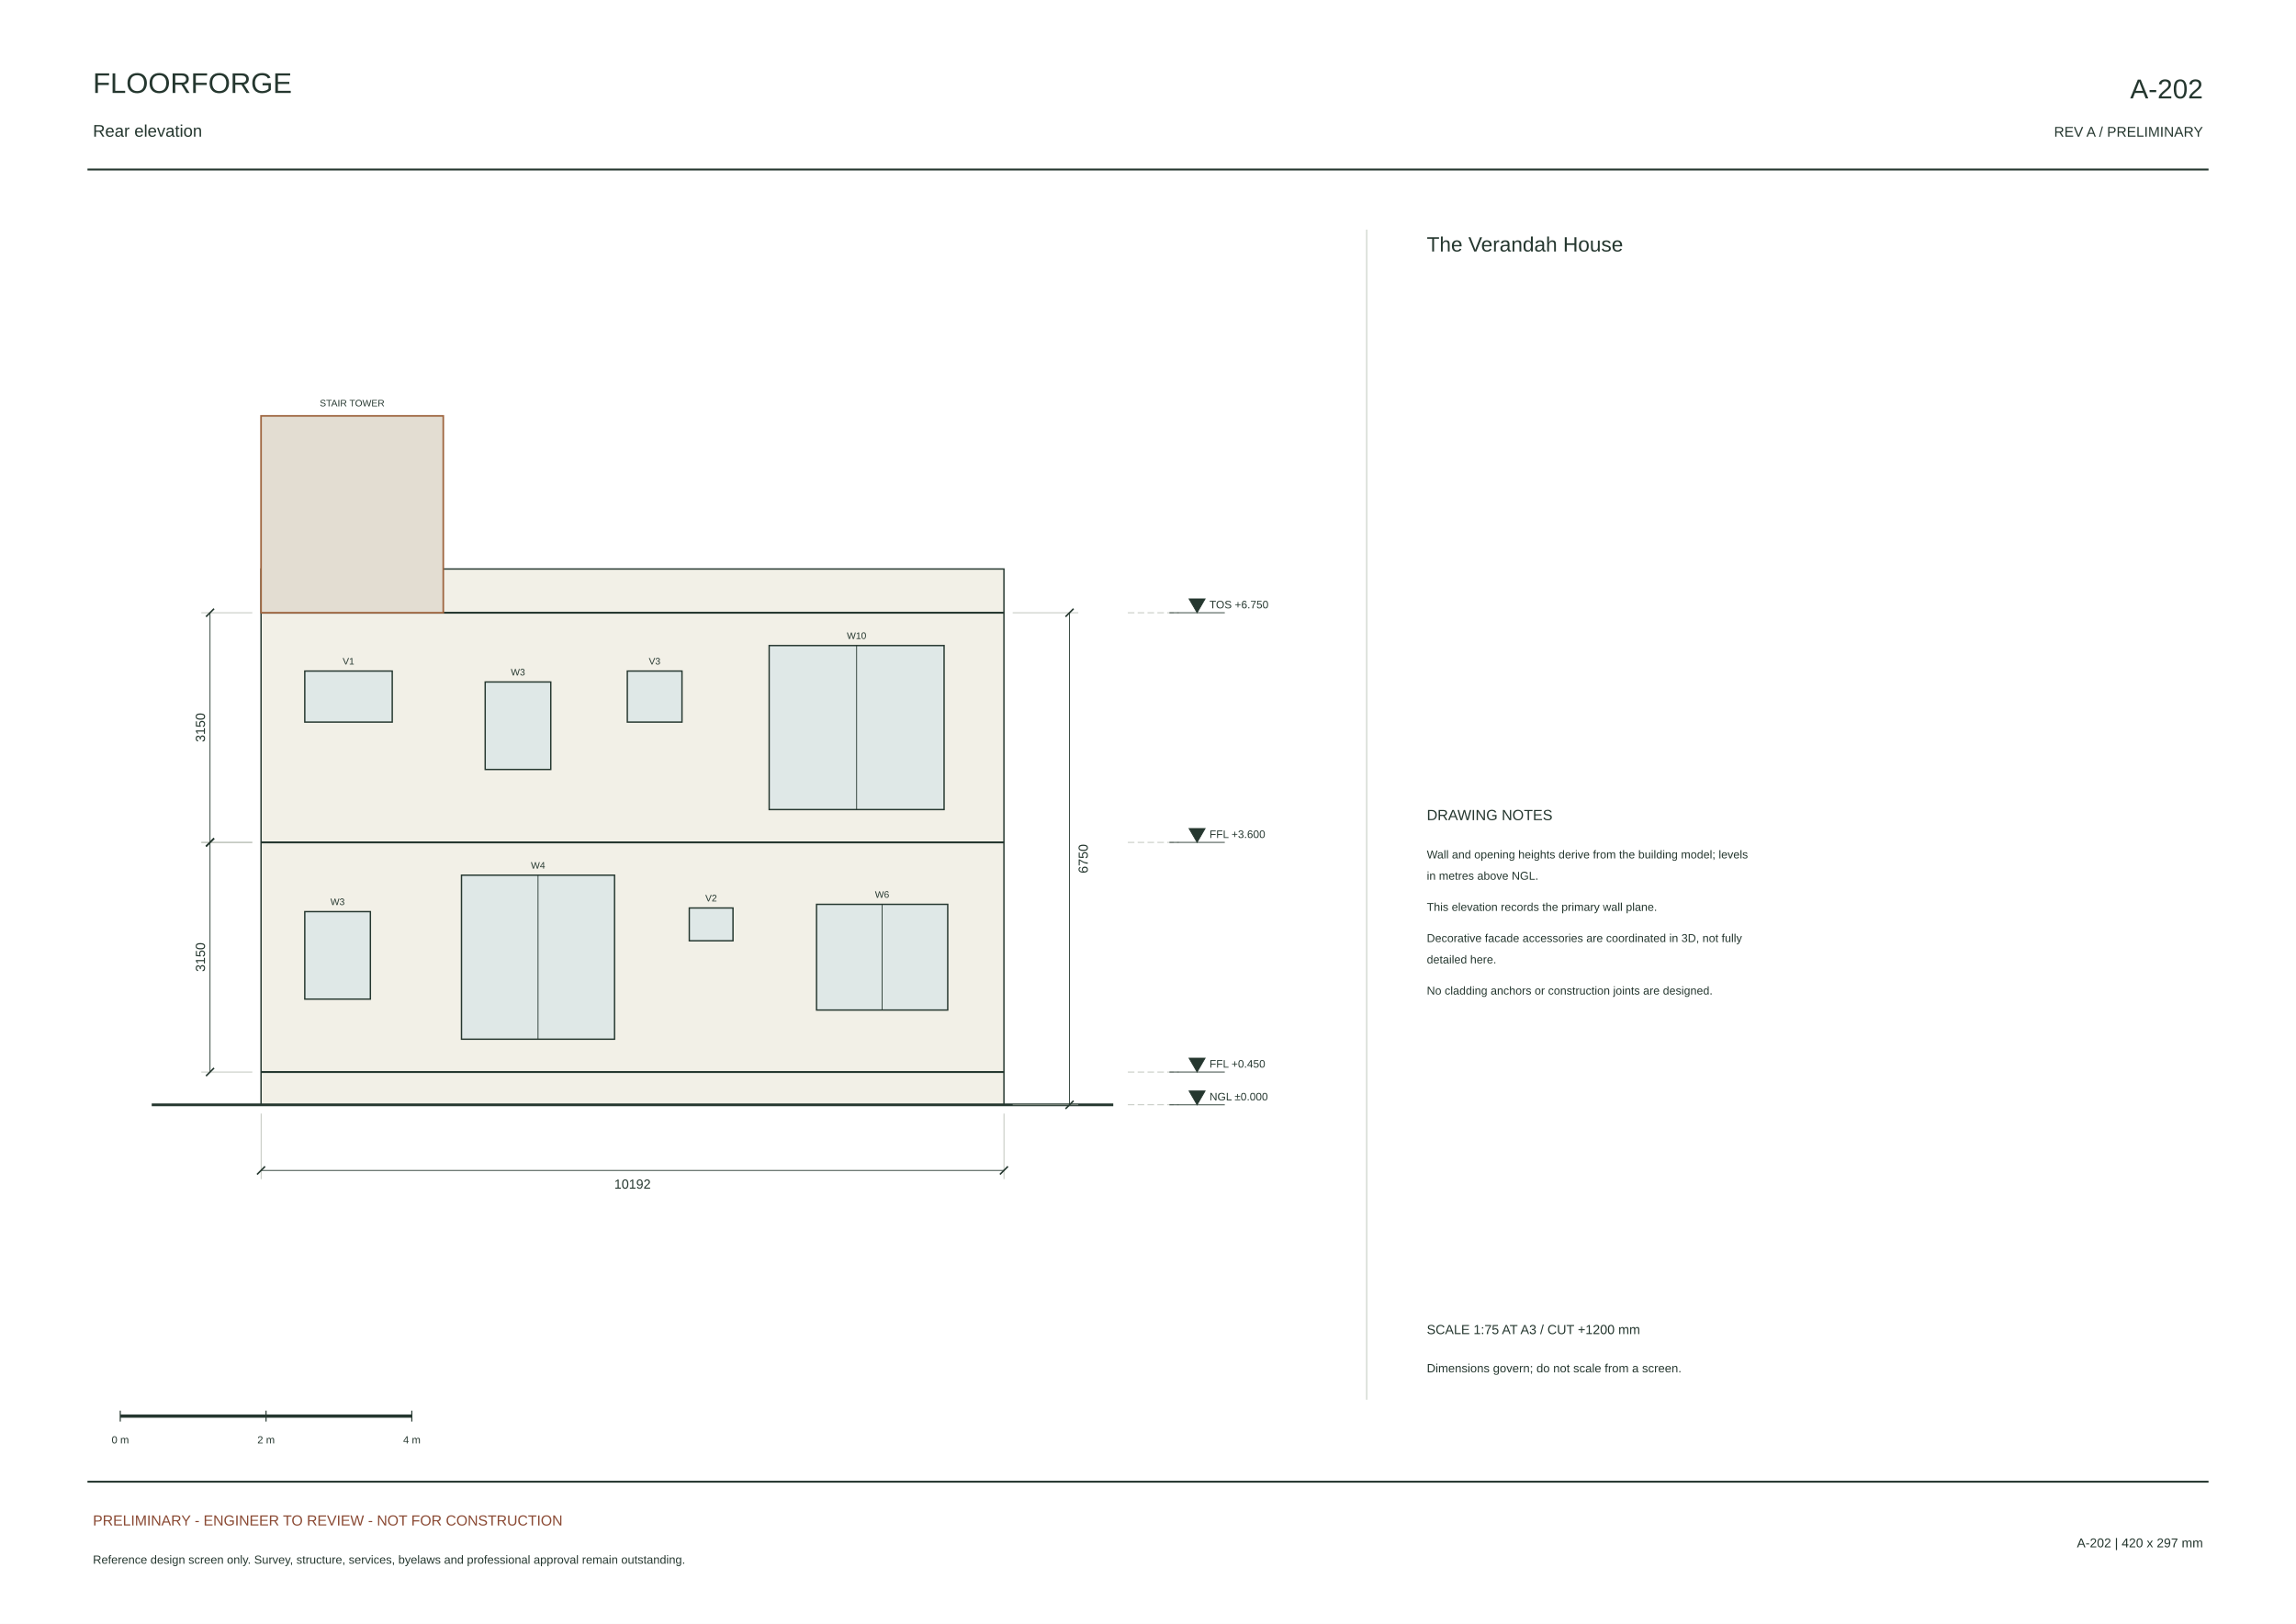
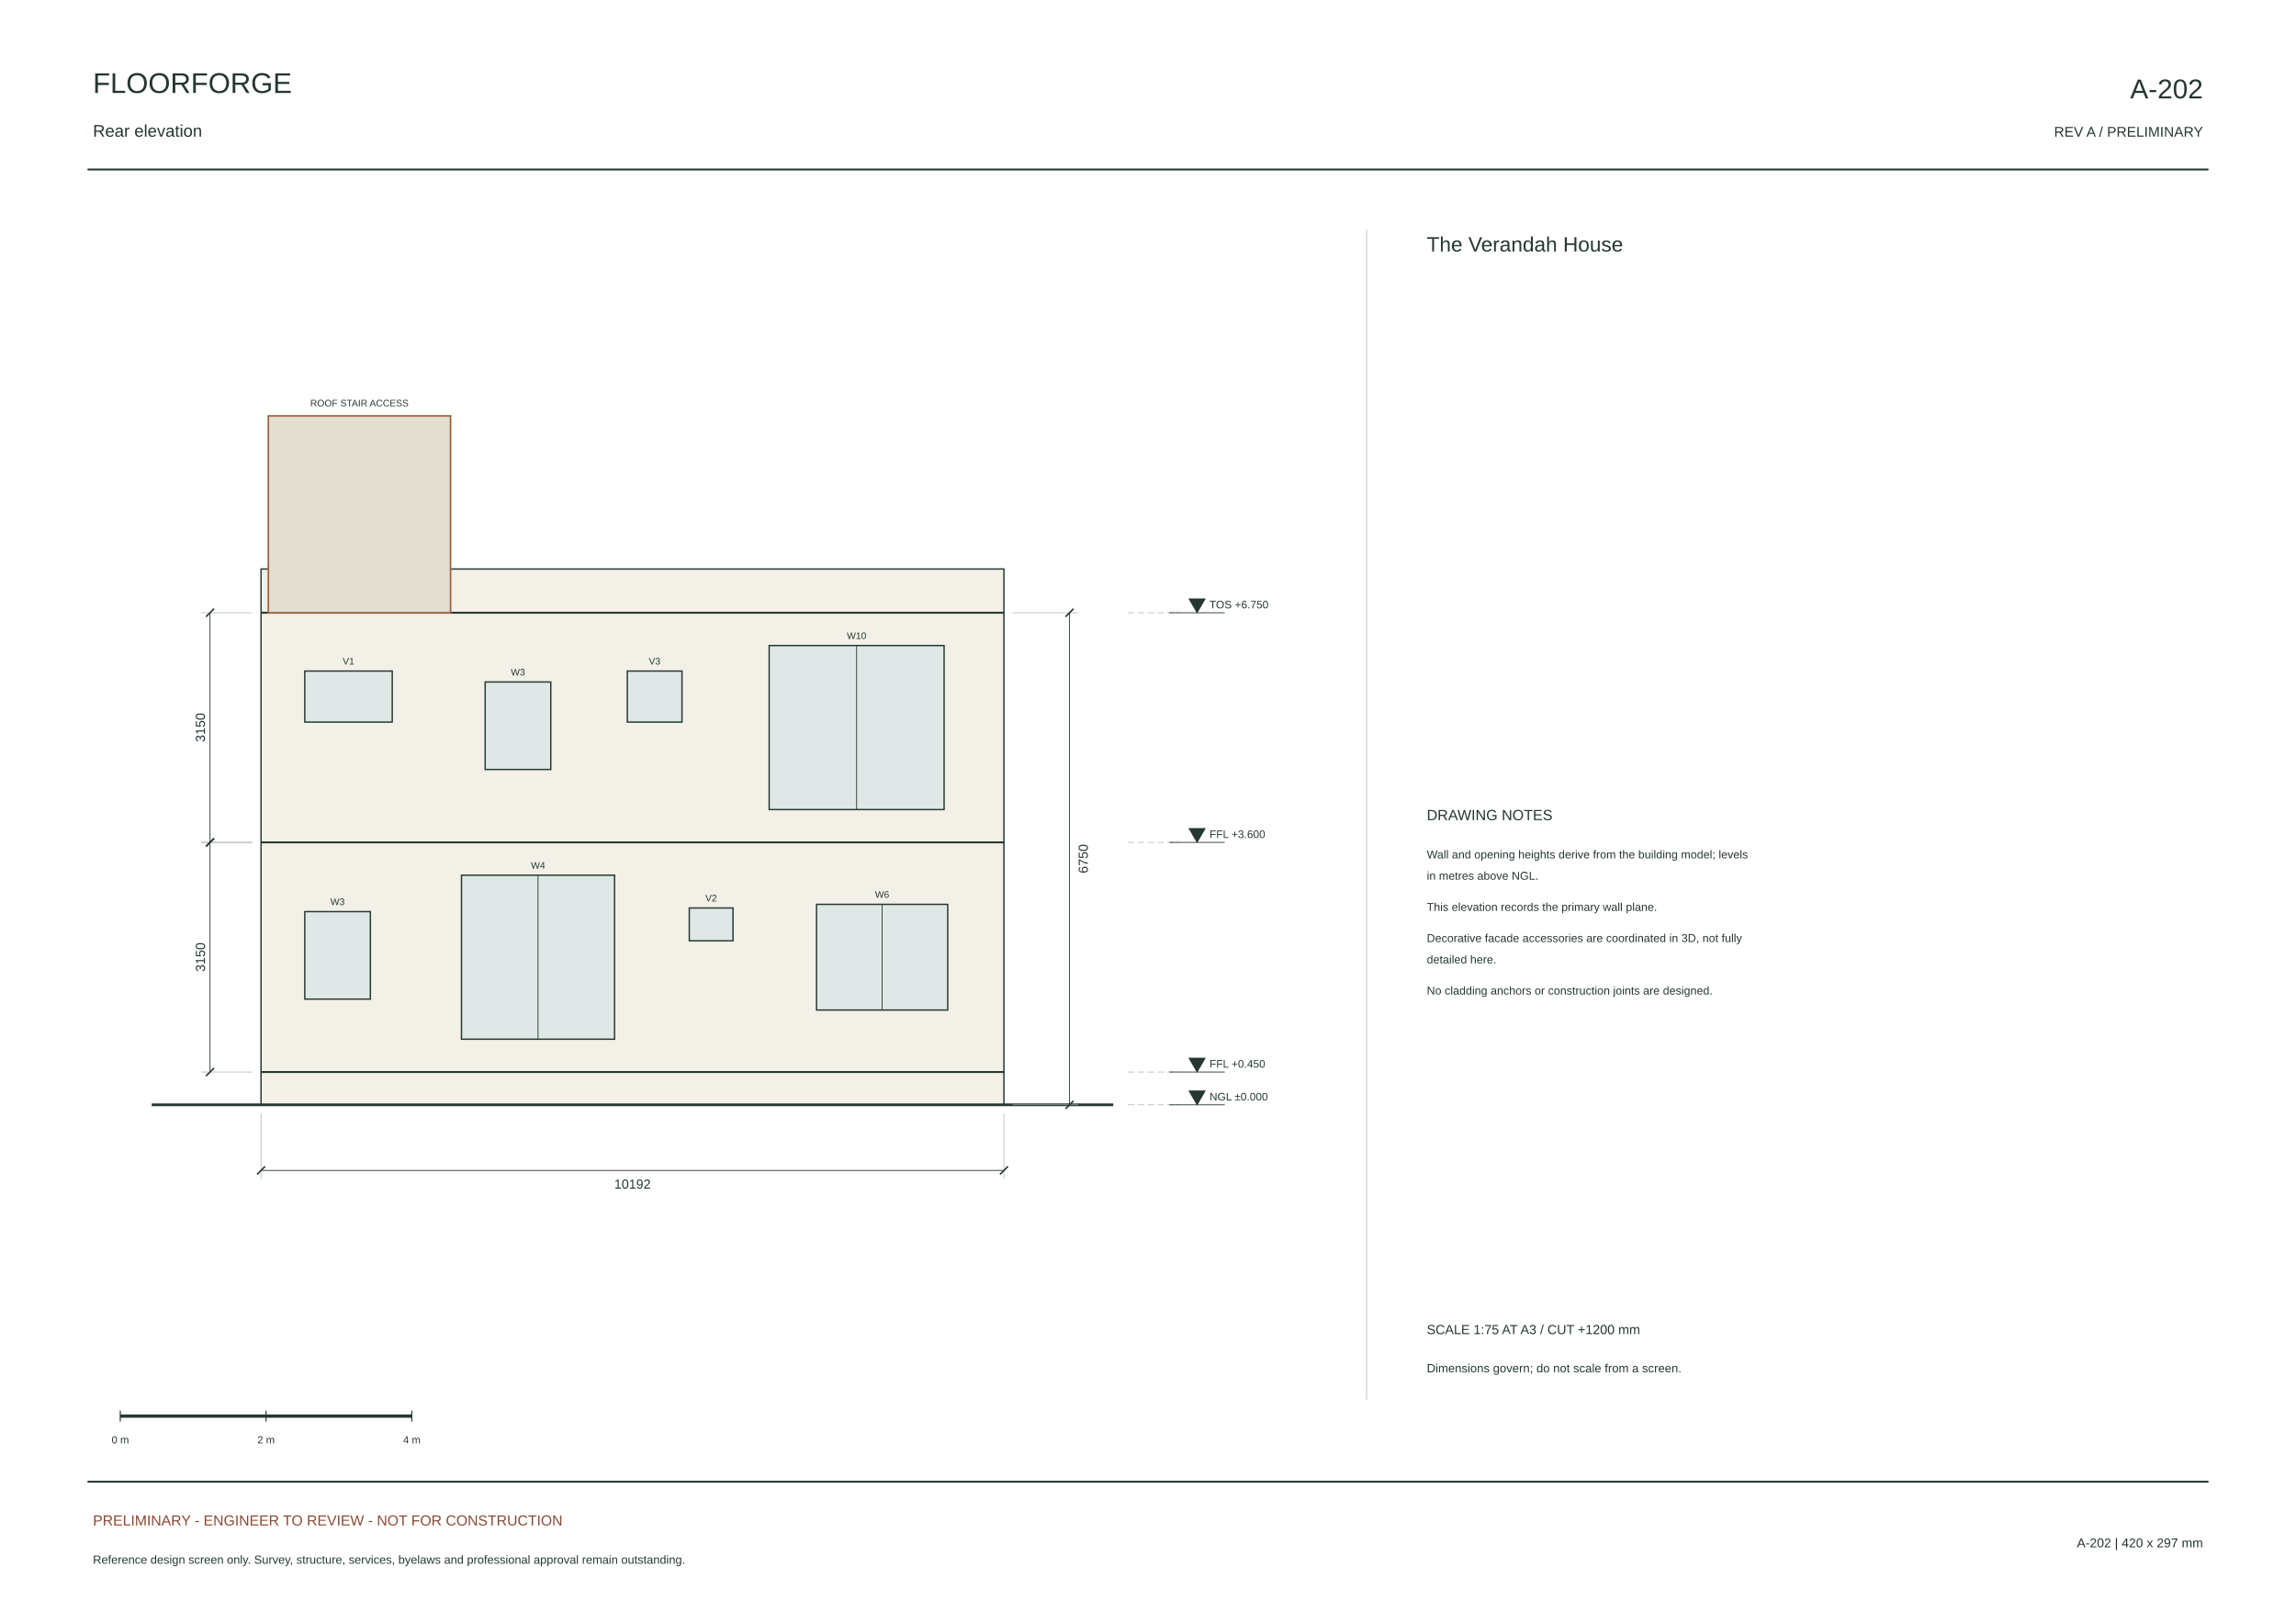
<svg xmlns="http://www.w3.org/2000/svg" width="420mm" height="297mm" viewBox="0 0 420 297">
  <rect width="420" height="297" fill="white" />
  <g font-family="Arial,Helvetica,sans-serif">
    <path d="M 16 31 H 404 M 16 271 H 404" stroke="#25372f" stroke-width=".35" />
    <text x="17" y="17" fill="#25372f" font-size="5.2" text-anchor="start">FLOORFORGE</text>
    <text x="17" y="25" fill="#25372f" font-size="3.1" text-anchor="start">Rear elevation</text>
    <text x="403" y="18" fill="#25372f" font-size="5" text-anchor="end">A-202</text>
    <text x="403" y="25" fill="#25372f" font-size="2.6" text-anchor="end">REV A / PRELIMINARY</text>
    <polygon points="47.753,202.067 183.647,202.067 183.647,104.067 47.753,104.067" fill="#f2f0e7" stroke="#25372f" stroke-width="0.25" />
    <path d="M 27.753 202.067 L 203.647 202.067" fill="none" stroke="#25372f" stroke-width="0.5" />
    <path d="M 47.753 196.067 L 183.647 196.067" fill="none" stroke="#25372f" stroke-width="0.35" />
    <path d="M 47.753 154.067 L 183.647 154.067" fill="none" stroke="#25372f" stroke-width="0.35" />
    <path d="M 47.753 112.067 L 183.647 112.067" fill="none" stroke="#25372f" stroke-width="0.35" />
+     <polygon points="49.087,112.067 82.42,112.067 82.42,76.067 49.087,76.067" fill="#e3ddd2" stroke="#9e653f" stroke-width="0.3" />
+     <text x="65.753" y="74.333" fill="#25372f" font-size="1.733" text-anchor="middle">ROOF STAIR ACCESS</text>
    <polygon points="55.753,182.733 67.753,182.733 67.753,166.733 55.753,166.733" fill="#dfe8e7" stroke="#25372f" stroke-width="0.25" />
    <text x="61.753" y="165.533" fill="#25372f" font-size="1.733" text-anchor="middle">W3</text>
    <polygon points="84.42,190.067 112.42,190.067 112.42,160.067 84.42,160.067" fill="#dfe8e7" stroke="#25372f" stroke-width="0.25" />
    <path d="M 98.42 190.067 L 98.42 160.067" fill="none" stroke="#25372f" stroke-width="0.15" />
    <text x="98.42" y="158.867" fill="#25372f" font-size="1.733" text-anchor="middle">W4</text>
    <polygon points="126.087,172.067 134.087,172.067 134.087,166.067 126.087,166.067" fill="#dfe8e7" stroke="#25372f" stroke-width="0.25" />
    <text x="130.087" y="164.867" fill="#25372f" font-size="1.733" text-anchor="middle">V2</text>
    <polygon points="149.367,184.733 173.367,184.733 173.367,165.4 149.367,165.4" fill="#dfe8e7" stroke="#25372f" stroke-width="0.25" />
    <path d="M 161.367 184.733 L 161.367 165.4" fill="none" stroke="#25372f" stroke-width="0.15" />
    <text x="161.367" y="164.2" fill="#25372f" font-size="1.733" text-anchor="middle">W6</text>
    <polygon points="55.753,132.067 71.753,132.067 71.753,122.733 55.753,122.733" fill="#dfe8e7" stroke="#25372f" stroke-width="0.25" />
    <text x="63.753" y="121.533" fill="#25372f" font-size="1.733" text-anchor="middle">V1</text>
    <polygon points="88.753,140.733 100.753,140.733 100.753,124.733 88.753,124.733" fill="#dfe8e7" stroke="#25372f" stroke-width="0.25" />
    <text x="94.753" y="123.533" fill="#25372f" font-size="1.733" text-anchor="middle">W3</text>
    <polygon points="114.753,132.067 124.753,132.067 124.753,122.733 114.753,122.733" fill="#dfe8e7" stroke="#25372f" stroke-width="0.25" />
    <text x="119.753" y="121.533" fill="#25372f" font-size="1.733" text-anchor="middle">V3</text>
    <polygon points="140.7,148.067 172.7,148.067 172.7,118.067 140.7,118.067" fill="#dfe8e7" stroke="#25372f" stroke-width="0.25" />
    <path d="M 156.7 148.067 L 156.7 118.067" fill="none" stroke="#25372f" stroke-width="0.15" />
    <text x="156.7" y="116.867" fill="#25372f" font-size="1.733" text-anchor="middle">W10</text>
-     <polygon points="47.753,112.067 81.087,112.067 81.087,76.067 47.753,76.067" fill="#e3ddd2" stroke="#9e653f" stroke-width="0.3" />
-     <text x="64.42" y="74.333" fill="#25372f" font-size="1.733" text-anchor="middle">STAIR TOWER</text>
    <path d="M 47.753 203.667 L 47.753 215.667" fill="none" stroke="#a8afa4" stroke-width="0.12" />
    <path d="M 183.647 203.667 L 183.647 215.667" fill="none" stroke="#a8afa4" stroke-width="0.12" />
    <path d="M 47.753 214.067 L 183.647 214.067" fill="none" stroke="#25372f" stroke-width="0.15" />
    <path d="M 47.02 214.8 L 48.487 213.333" fill="none" stroke="#25372f" stroke-width="0.28" />
    <path d="M 182.913 214.8 L 184.38 213.333" fill="none" stroke="#25372f" stroke-width="0.28" />
    <text x="115.7" y="217.4" fill="#25372f" font-size="2.4" text-anchor="middle">10192</text>
    <path d="M 185.247 202.067 L 197.247 202.067" fill="none" stroke="#a8afa4" stroke-width="0.12" />
    <path d="M 185.247 112.067 L 197.247 112.067" fill="none" stroke="#a8afa4" stroke-width="0.12" />
    <path d="M 195.647 202.067 L 195.647 112.067" fill="none" stroke="#25372f" stroke-width="0.15" />
    <path d="M 194.913 202.8 L 196.38 201.333" fill="none" stroke="#25372f" stroke-width="0.28" />
    <path d="M 194.913 112.8 L 196.38 111.333" fill="none" stroke="#25372f" stroke-width="0.28" />
    <text x="198.98" y="157.067" fill="#25372f" font-size="2.4" text-anchor="middle" transform="rotate(-90.0 198.98 157.0667)">6750</text>
    <path d="M 46.153 196.067 L 36.82 196.067" fill="none" stroke="#a8afa4" stroke-width="0.12" />
    <path d="M 46.153 154.067 L 36.82 154.067" fill="none" stroke="#a8afa4" stroke-width="0.12" />
    <path d="M 38.42 196.067 L 38.42 154.067" fill="none" stroke="#25372f" stroke-width="0.15" />
    <path d="M 37.687 196.8 L 39.153 195.333" fill="none" stroke="#25372f" stroke-width="0.28" />
    <path d="M 37.687 154.8 L 39.153 153.333" fill="none" stroke="#25372f" stroke-width="0.28" />
    <text x="37.487" y="175.067" fill="#25372f" font-size="2.4" text-anchor="middle" transform="rotate(-90.0 37.4867 175.0667)">3150</text>
    <path d="M 46.153 154.067 L 36.82 154.067" fill="none" stroke="#a8afa4" stroke-width="0.12" />
    <path d="M 46.153 112.067 L 36.82 112.067" fill="none" stroke="#a8afa4" stroke-width="0.12" />
    <path d="M 38.42 154.067 L 38.42 112.067" fill="none" stroke="#25372f" stroke-width="0.15" />
    <path d="M 37.687 154.8 L 39.153 153.333" fill="none" stroke="#25372f" stroke-width="0.28" />
    <path d="M 37.687 112.8 L 39.153 111.333" fill="none" stroke="#25372f" stroke-width="0.28" />
    <text x="37.487" y="133.067" fill="#25372f" font-size="2.4" text-anchor="middle" transform="rotate(-90.0 37.4867 133.0667)">3150</text>
    <path d="M 206.313 202.067 L 215.647 202.067" fill="none" stroke="#a8afa4" stroke-width="0.12" stroke-dasharray="1.2 .6" />
    <polygon points="217.513,199.533 220.447,199.533 218.98,202.067" fill="#25372f" stroke="#25372f" stroke-width="0.15" />
    <path d="M 213.913 202.067 L 224.047 202.067" fill="none" stroke="#25372f" stroke-width="0.15" />
    <text x="221.247" y="201.267" fill="#25372f" font-size="2.0" text-anchor="start">NGL ±0.000</text>
    <path d="M 206.313 196.067 L 215.647 196.067" fill="none" stroke="#a8afa4" stroke-width="0.12" stroke-dasharray="1.2 .6" />
    <polygon points="217.513,193.533 220.447,193.533 218.98,196.067" fill="#25372f" stroke="#25372f" stroke-width="0.15" />
    <path d="M 213.913 196.067 L 224.047 196.067" fill="none" stroke="#25372f" stroke-width="0.15" />
    <text x="221.247" y="195.267" fill="#25372f" font-size="2.0" text-anchor="start">FFL +0.450</text>
    <path d="M 206.313 154.067 L 215.647 154.067" fill="none" stroke="#a8afa4" stroke-width="0.12" stroke-dasharray="1.2 .6" />
    <polygon points="217.513,151.533 220.447,151.533 218.98,154.067" fill="#25372f" stroke="#25372f" stroke-width="0.15" />
    <path d="M 213.913 154.067 L 224.047 154.067" fill="none" stroke="#25372f" stroke-width="0.15" />
    <text x="221.247" y="153.267" fill="#25372f" font-size="2.0" text-anchor="start">FFL +3.600</text>
    <path d="M 206.313 112.067 L 215.647 112.067" fill="none" stroke="#a8afa4" stroke-width="0.12" stroke-dasharray="1.2 .6" />
    <polygon points="217.513,109.533 220.447,109.533 218.98,112.067" fill="#25372f" stroke="#25372f" stroke-width="0.15" />
    <path d="M 213.913 112.067 L 224.047 112.067" fill="none" stroke="#25372f" stroke-width="0.15" />
    <text x="221.247" y="111.267" fill="#25372f" font-size="2.0" text-anchor="start">TOS +6.750</text>
    <path d="M 250 42 V 256" stroke="#c9d0c7" stroke-width=".2" />
    <text x="261" y="46" fill="#25372f" font-size="3.8" text-anchor="start">The Verandah House</text>
    <text x="261" y="150" fill="#25372f" font-size="2.7" text-anchor="start">DRAWING NOTES</text>
    <text x="261" y="157" fill="#25372f" font-size="2.1" text-anchor="start">Wall and opening heights derive from the building model; levels</text>
    <text x="261" y="160.9" fill="#25372f" font-size="2.1" text-anchor="start">in metres above NGL.</text>
    <text x="261" y="166.6" fill="#25372f" font-size="2.1" text-anchor="start">This elevation records the primary wall plane.</text>
    <text x="261" y="172.3" fill="#25372f" font-size="2.1" text-anchor="start">Decorative facade accessories are coordinated in 3D, not fully</text>
    <text x="261" y="176.2" fill="#25372f" font-size="2.1" text-anchor="start">detailed here.</text>
    <text x="261" y="181.9" fill="#25372f" font-size="2.1" text-anchor="start">No cladding anchors or construction joints are designed.</text>
    <text x="261" y="244" fill="#25372f" font-size="2.4" text-anchor="start">SCALE 1:75 AT A3 / CUT +1200 mm</text>
    <text x="261" y="251" fill="#25372f" font-size="2.2" text-anchor="start">Dimensions govern; do not scale from a screen.</text>
    <path d="M 22 259 H 75.333" stroke="#25372f" stroke-width=".6" />
    <path d="M 22.0 258 V 260" stroke="#25372f" stroke-width=".2" />
    <text x="22" y="264" fill="#25372f" font-size="1.9" text-anchor="middle">0 m</text>
    <path d="M 48.667 258 V 260" stroke="#25372f" stroke-width=".2" />
    <text x="48.667" y="264" fill="#25372f" font-size="1.9" text-anchor="middle">2 m</text>
    <path d="M 75.333 258 V 260" stroke="#25372f" stroke-width=".2" />
    <text x="75.333" y="264" fill="#25372f" font-size="1.9" text-anchor="middle">4 m</text>
    <text x="17" y="279" fill="#8a4933" font-size="2.65" text-anchor="start">PRELIMINARY - ENGINEER TO REVIEW - NOT FOR CONSTRUCTION</text>
    <text x="17" y="286" fill="#25372f" font-size="2.15" text-anchor="start">Reference design screen only. Survey, structure, services, byelaws and professional approval remain outstanding.</text>
    <text x="403" y="283" fill="#25372f" font-size="2.35" text-anchor="end">A-202  |  420 x 297 mm</text>
  </g>
</svg>
